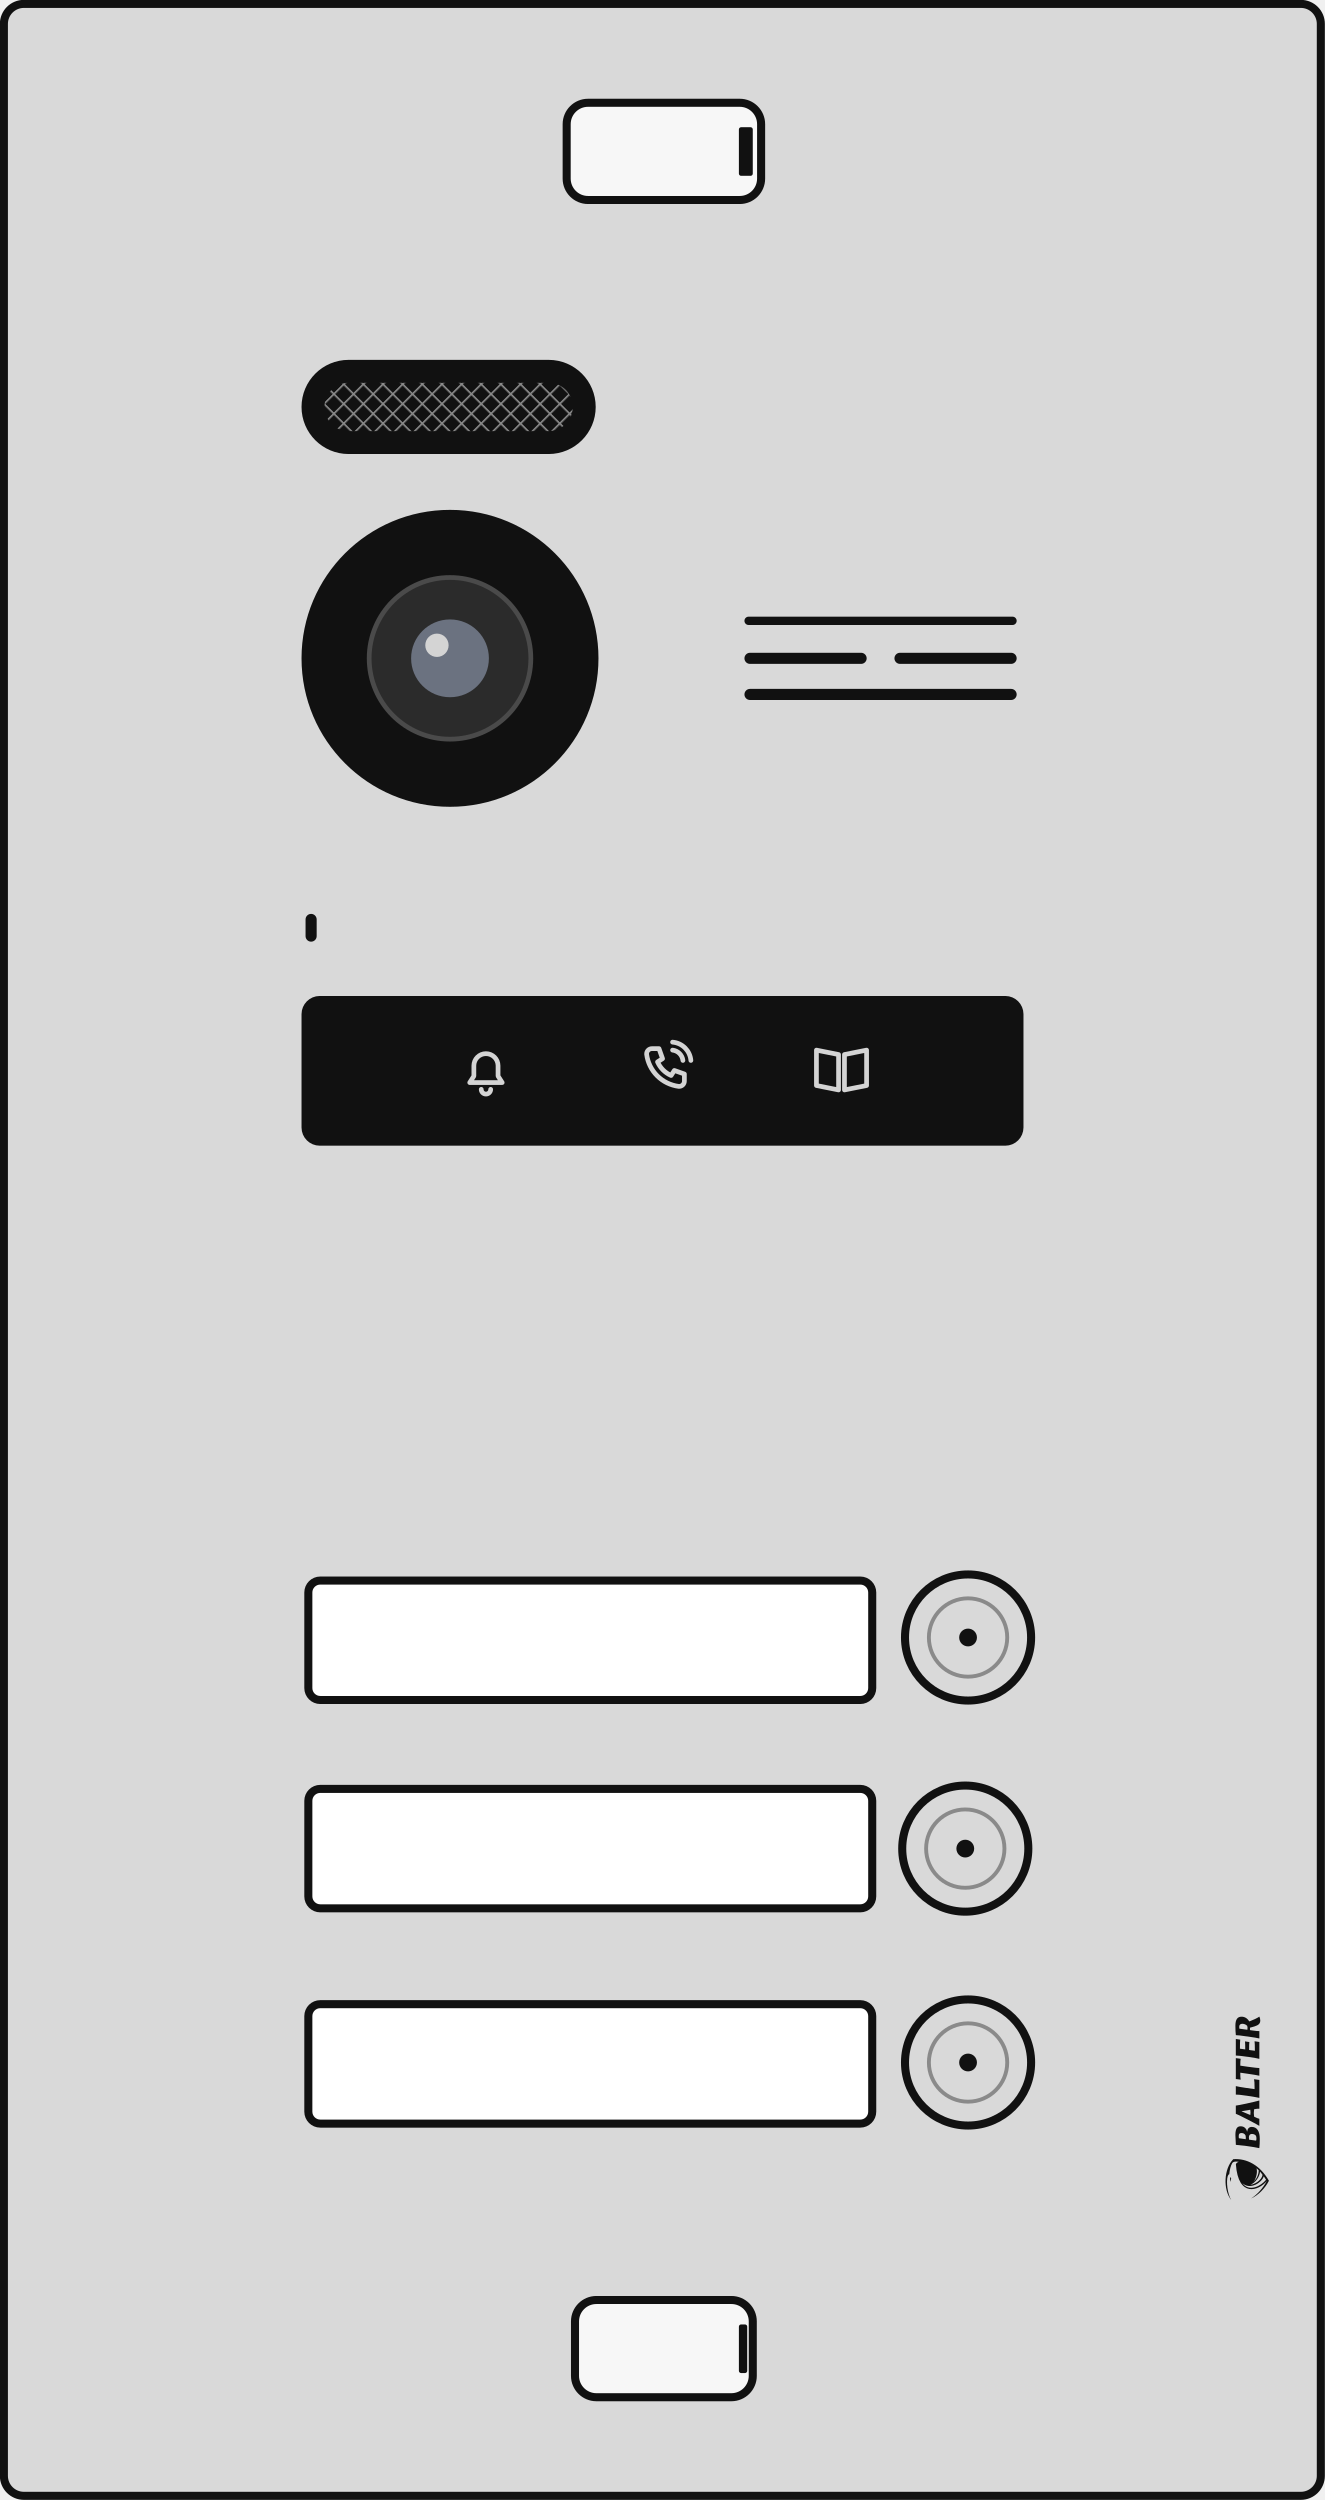
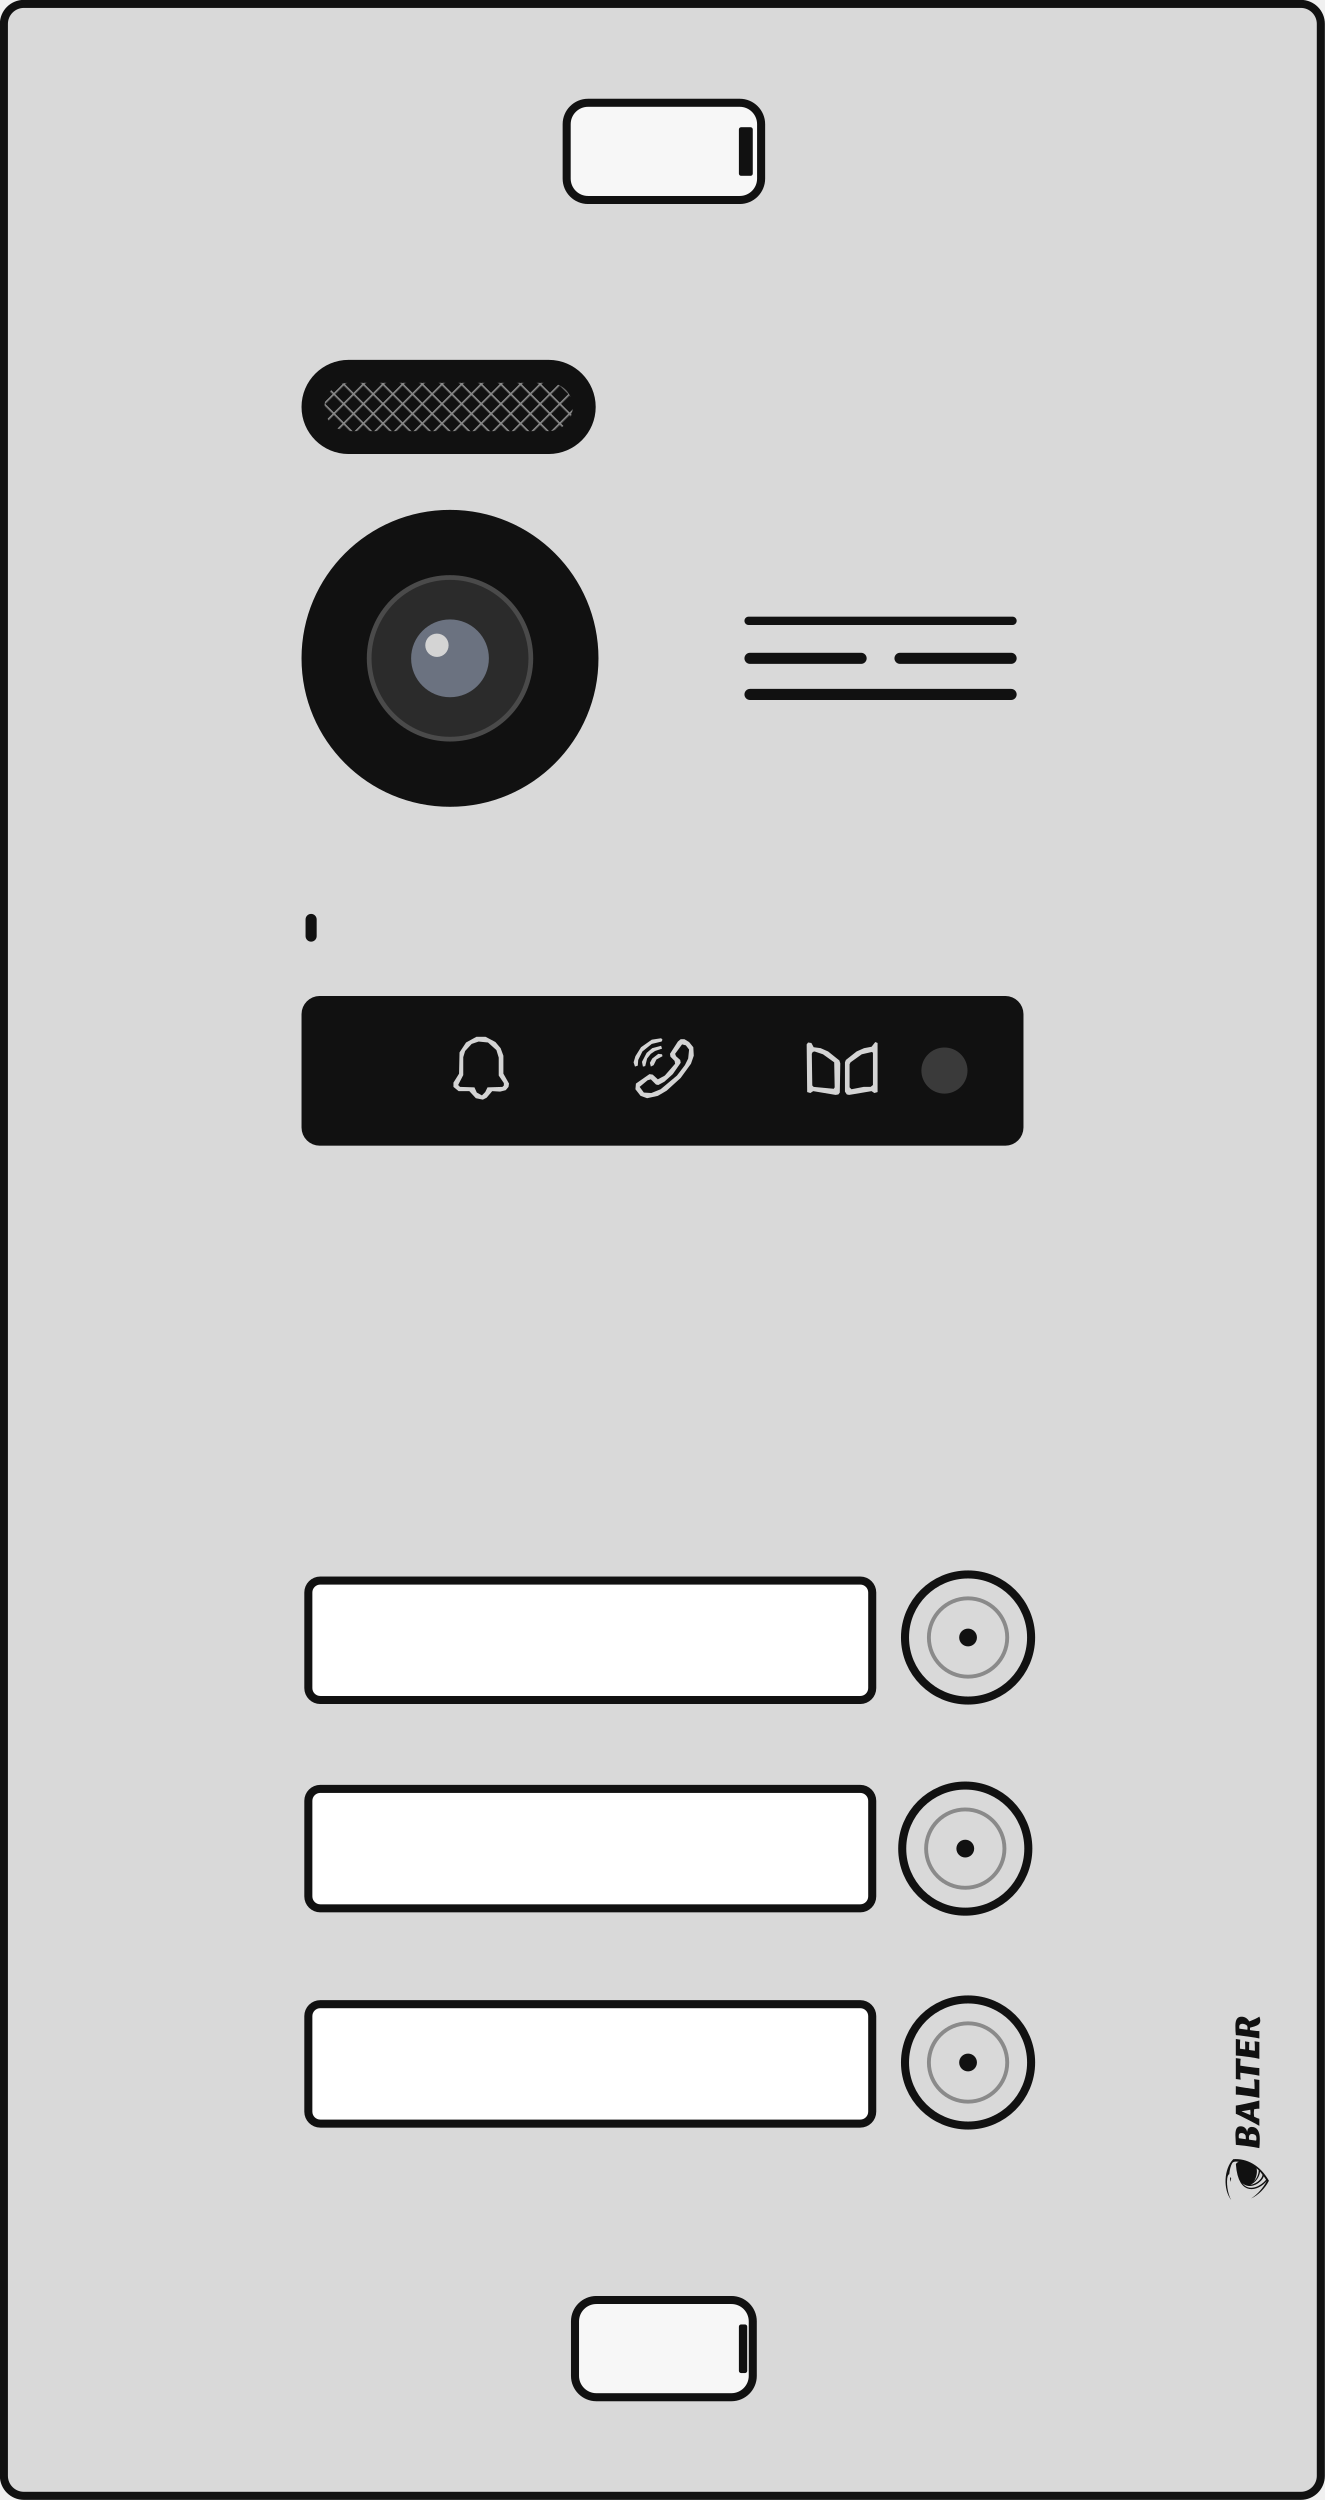
<svg xmlns="http://www.w3.org/2000/svg" viewBox="0 0 477 900" width="477" height="900" role="img" aria-label="EVO-HD-3FAM · Video-Türstation, 3 Klingeltaster (Skizze)">
  <defs>
    <pattern id="mesh" width="5" height="5" patternUnits="userSpaceOnUse" patternTransform="rotate(45)">
      <path d="M0 0V5M0 0H5" stroke="#8a8a8a" stroke-width="1.2" />
    </pattern>
  </defs>
  <rect x="1.4" y="1.4" width="474.1" height="897.1" rx="7.2" fill="#D9D9D9" stroke="#111111" stroke-width="2.9" />
  <circle cx="162.0" cy="237.0" r="52.0" fill="#111111" stroke="#111111" stroke-width="2.9" />
  <circle cx="162.0" cy="237.0" r="29.1" fill="#2B2B2B" stroke="#4a4a4a" stroke-width="1.7" />
  <circle cx="162.0" cy="237.0" r="14.0" fill="#6b7280" />
  <circle cx="157.3" cy="232.3" r="4.2" fill="#D4D4D4" />
  <rect x="268.0" y="222.0" width="98.0" height="3.0" rx="1.5" fill="#111111" />
  <rect x="268.0" y="235.0" width="44.0" height="4.0" rx="2.0" fill="#111111" />
  <rect x="322.0" y="235.0" width="44.0" height="4.0" rx="2.0" fill="#111111" />
  <rect x="268.0" y="248.0" width="98.0" height="4.0" rx="2.0" fill="#111111" />
  <rect x="110.0" y="329.0" width="4.0" height="10.0" rx="2.0" fill="#111111" />
  <rect x="110.0" y="360.0" width="257.0" height="51.0" rx="5.1" fill="#111111" stroke="#111111" stroke-width="2.9" />
-   <path d="M6.5 16.5h11l-1.4-2.2V10.8a4.1 4.1 0 0 0-8.2 0v3.5z M10.4 18.8a1.6 1.6 0 0 0 3.2 0" transform="translate(162.2 372.2) scale(1.062)" fill="none" stroke="#D4D4D4" stroke-width="1.6" stroke-linecap="round" stroke-linejoin="round" />
-   <path d="M8 5h2.4l1.2 3.4-1.7 1.1a9 9 0 0 0 4.6 4.6l1.1-1.7 3.4 1.2V16a1.8 1.8 0 0 1-1.9 1.8A12.6 12.6 0 0 1 6.2 6.9 1.8 1.8 0 0 1 8 5z M15 5.5a4 4 0 0 1 3.5 3.5 M15 2.8a6.8 6.8 0 0 1 6.2 6.2" transform="translate(226.2 372.2) scale(1.062)" fill="none" stroke="#D4D4D4" stroke-width="1.6" stroke-linecap="round" stroke-linejoin="round" />
-   <path d="M3.5 5.5l7.5 1.5v12l-7.5-1.5z M20.5 5.5l-7.5 1.5v12l7.5-1.5z" transform="translate(290.2 372.2) scale(1.062)" fill="none" stroke="#D4D4D4" stroke-width="1.6" stroke-linecap="round" stroke-linejoin="round" />
+   <path d="M171.48 373.26 L167.78 375.30 L165.43 378.87 L165.26 386.52 L163.24 389.75 L163.24 391.28 L165.10 392.81 L168.96 392.81 L171.31 395.36 L173.83 395.87 L175.18 395.19 L177.19 392.81 L180.05 392.98 L182.06 392.47 L183.07 391.28 L183.24 390.09 L181.22 386.52 L181.22 380.06 L180.22 377.34 L178.36 375.13 L174.83 373.26Z M172.31 374.96 L175.68 375.30 L178.70 378.02 L179.54 380.74 L179.54 387.20 L181.39 389.92 L181.39 390.77 L180.88 391.28 L175.51 391.45 L174.67 393.15 L173.49 394.34 L171.65 393.32 L170.80 391.45 L165.60 391.28 L164.93 390.60 L166.77 387.03 L166.77 380.57 L167.45 378.36 L169.80 375.81Z M238.33 379.55 L236.99 379.38 L234.80 381.08 L233.96 382.61 L234.30 383.97 L235.31 383.46 L236.31 381.42 L238.50 380.23Z M238.00 376.49 L234.80 377.34 L232.79 379.04 L231.11 382.27 L231.45 383.97 L232.28 383.80 L232.96 381.08 L234.30 379.38 L235.81 378.36 L238.33 377.51Z M248.07 375.13 L246.39 374.11 L245.05 374.11 L244.04 374.96 L241.19 379.38 L241.35 380.40 L242.86 381.93 L243.04 382.95 L239.34 387.20 L236.82 388.56 L234.97 386.86 L233.79 386.69 L228.93 390.09 L228.75 392.13 L230.61 394.51 L232.96 395.36 L236.82 394.51 L240.01 392.64 L245.05 388.05 L248.75 382.95 L249.76 380.06 L249.59 377.00Z M246.90 376.32 L248.07 377.85 L247.74 381.08 L246.56 383.46 L243.71 387.20 L237.82 392.13 L234.47 393.49 L231.78 393.32 L230.27 391.28 L233.13 388.90 L234.30 388.56 L236.15 390.43 L236.99 390.60 L239.18 389.41 L242.20 386.69 L245.05 382.61 L244.88 381.59 L243.37 380.23 L243.04 379.38 L245.55 375.98Z M238.00 373.77 L234.64 374.28 L230.77 377.00 L228.75 380.23 L228.09 382.44 L228.59 383.97 L229.60 383.63 L229.76 381.59 L231.27 378.53 L234.64 375.81 L238.17 374.96 L238.50 374.28Z M290.91 375.30 L290.40 375.98 L290.58 393.15 L291.74 393.49 L292.75 392.81 L300.81 394.17 L301.82 394.00 L302.33 393.32 L302.50 382.78 L302.17 381.76 L298.13 378.53 L295.44 377.34 L292.92 377.00 L292.09 375.47Z M292.59 378.70 L293.26 378.53 L296.28 379.55 L300.31 382.44 L300.48 391.45 L300.15 391.96 L292.92 391.28 L292.42 390.77 L292.25 379.38Z M315.93 375.47 L315.10 375.13 L313.76 376.83 L311.06 377.34 L308.37 378.53 L304.51 381.59 L304.18 382.44 L304.18 392.98 L304.85 394.00 L305.69 394.17 L313.76 392.81 L314.76 393.49 L315.93 393.15Z M313.92 378.70 L314.26 379.04 L314.26 390.60 L313.41 391.28 L310.89 391.28 L306.53 392.13 L305.85 391.45 L305.85 383.12 L306.20 382.44 L310.23 379.55Z" fill="#D4D4D4" fill-rule="evenodd" />
+   <circle cx="340.0" cy="385.4" r="8.3" fill="#3a3a3a" />
  <rect x="110.0" y="131.0" width="103.0" height="31.0" rx="15.5" fill="#111111" stroke="#111111" stroke-width="2.9" />
  <rect x="116.8" y="137.8" width="89.4" height="17.4" rx="8.7" fill="url(#mesh)" />
  <rect x="204.0" y="37.0" width="70.0" height="35.0" rx="7.7" fill="#F7F7F7" stroke="#111111" stroke-width="2.9" />
  <rect x="266.0" y="45.8" width="5.0" height="17.5" rx="0.8" fill="#111111" />
  <rect x="207.0" y="828.0" width="64.0" height="35.0" rx="7.7" fill="#F7F7F7" stroke="#111111" stroke-width="2.9" />
  <rect x="266.0" y="836.8" width="3.0" height="17.5" rx="0.8" fill="#111111" />
  <rect x="111.0" y="569.0" width="203.0" height="43.0" rx="4.3" fill="#FFFFFF" stroke="#111111" stroke-width="2.9" />
  <rect x="111.0" y="644.0" width="203.0" height="43.0" rx="4.3" fill="#FFFFFF" stroke="#111111" stroke-width="2.9" />
  <rect x="111.0" y="721.5" width="203.0" height="43.0" rx="4.3" fill="#FFFFFF" stroke="#111111" stroke-width="2.9" />
  <circle cx="348.5" cy="589.5" r="22.7" fill="#D9D9D9" stroke="#111111" stroke-width="2.9" />
  <circle cx="348.5" cy="589.5" r="14.1" fill="none" stroke="#8a8a8a" stroke-width="1.4" />
  <circle cx="348.5" cy="589.5" r="3.2" fill="#111111" />
  <circle cx="347.5" cy="665.5" r="22.7" fill="#D9D9D9" stroke="#111111" stroke-width="2.9" />
  <circle cx="347.5" cy="665.5" r="14.1" fill="none" stroke="#8a8a8a" stroke-width="1.4" />
  <circle cx="347.5" cy="665.5" r="3.2" fill="#111111" />
  <circle cx="348.5" cy="742.5" r="22.7" fill="#D9D9D9" stroke="#111111" stroke-width="2.9" />
  <circle cx="348.5" cy="742.5" r="14.1" fill="none" stroke="#8a8a8a" stroke-width="1.4" />
  <circle cx="348.5" cy="742.5" r="3.2" fill="#111111" />
  <g transform="translate(441.19 792.00) rotate(-90) scale(0.1662)">
    <g>
      <path fill="#111111" d="M159.66,32.74c0,3.79-1.1,6.91-3.37,9.35-2.27,2.44-4.89,3.96-7.83,4.38l-.08.67c5.98.25,9.94,4.13,9.94,9.44,0,11.88-9.69,17.61-25.95,17.61-8.09,0-14.74-.34-20.05-1.01,1.6-7.67,2.95-15.42,3.96-23.08l.67-4.63c.59-4.46,1.43-12.22,2.53-23.08,11.21-.67,18.28-1.01,21.23-1.01,13.73,0,18.96,3.71,18.96,11.37ZM128.57,66.19c1.09.51,2.78.76,5.05.76,2.44,0,4.38-.42,5.73-1.18,2.44-2.11,3.71-5.05,3.71-8.68,0-5.31-4.63-7.5-12.38-6.07l-2.11,15.16ZM131.69,43.78c3.29.34,6.15.17,8.42-.51,3.29-1.85,4.97-4.8,4.97-8.85s-2.11-5.81-6.4-5.81c-2.53,0-4.13.17-4.89.42l-2.11,14.74Z" />
      <path fill="#111111" d="M197.65,73.26c.08-2.86,0-5.39-.42-7.5l-.76-3.88c-5.48-.84-10.78-.84-15.92,0l-1.68,3.45c-1.26,2.44-2.28,5.14-2.95,7.92h-15.33c3.62-6.23,8.68-15.5,15-27.88,6.4-12.38,10.11-20.05,11.12-23.08h17.78c.51,4.13,1.94,11.71,4.3,22.66,2.44,10.95,4.63,20.39,6.74,28.31h-17.86ZM191.92,35.02l-7.83,18.62c2.95.67,8.09.67,11.37,0l-3.12-18.62h-.42Z" />
      <path fill="#111111" d="M260.08,73.26h-38.92c.76-2.61,2.27-11.29,4.55-26.2l.34-2.78c1.6-10.19,2.36-17.52,2.27-21.99h18.37c-1.09,4.21-2.36,11.71-3.96,22.49l-2.53,18.11h3.62c8.68,0,14.57-.34,17.86-1.1l-1.6,11.46Z" />
      <path fill="#111111" d="M262.02,22.3h45.24l-1.35,10.53c-3.29-.59-7.5-.84-12.47-.84h-2.44l-2.36,16.17c-1.85,13.56-2.78,21.99-2.86,25.1h-16.6c.93-3.45,2.36-11.88,4.3-25.44l2.27-15.84h-2.19c-5.64,0-9.94.25-12.89.84l1.35-10.53Z" />
      <path fill="#111111" d="M342.3,73.26h-36.56c1.09-3.96,2.44-11.79,4.21-23.59l.42-3.54c1.6-10.87,2.44-18.79,2.53-23.84h35.89l-1.43,9.52c-3.29-.42-9.77-.59-19.63-.59l-1.52,11.46c8.85,0,14.57-.17,17.35-.51l-1.43,9.44c-2.36-.42-8.09-.59-17.19-.59l-1.68,12.55c10.87,0,17.69-.25,20.56-.67l-1.52,10.36Z" />
      <path fill="#111111" d="M349.89,73.26c.84-2.95,2.27-11.46,4.3-25.69l.42-3.62c1.6-10.45,2.36-17.61,2.44-21.57,5.22-.67,12.05-1.01,20.47-1.01,13.48,0,19.54,4.46,19.54,13.31,0,6.91-3.45,12.55-10.28,16.93,3.71,9.6,7.16,16.85,10.45,21.74-3.12,1.26-6.07,1.94-8.68,1.94-4.63,0-8.09-2.27-10.28-6.74-1.52-2.95-3.2-8.09-5.05-15.58h-5.22l-.51,3.12c-1.26,8.51-1.77,14.24-1.68,17.19h-15.92ZM374.91,29.63c-1.43,0-2.7.08-3.79.34l-2.36,17.35c3.45.59,6.23.51,8.42-.34,2.44-2.11,4.55-6.32,4.55-10.36,0-4.63-2.27-6.99-6.82-6.99Z" />
    </g>
    <path fill="#111111" fill-rule="evenodd" d="M88.47,16.84c1.96,29.28-12.88,57.77-46.76,77.16-15.73-7.73-31.89-23.39-38.41-38.72,8.72,13.9,22.74,26.14,38.01,34.13C19.99,72.29,4.11,27.42,77.59,22.41c2.47.81,4.61,4.01,5.05,6.37,0,0,2.52-10.94-2.61-14.21-5.13-3.27-15.31-5.77-24.05-6.47-.71-1.35-1.46-2.35-4.17-3.31C39.74,1.06,13.44,4.18,0,12.38,22.45-5.83,68.17-3.62,88.47,16.84h0ZM36.49,36.37c-19.83,14.75-6.48,40.39,7.33,51.43,1.56-.91,5.45-3.37,7.55-4.92-13.57-4.06-30.41-29.45-14.88-46.51h0ZM33,53.78c.61,9.04,9.84,24.66,21.42,26.41,1.67-1.14,4.85-3.42,7.01-5.42-12.51-1.04-24.93-11.43-28.42-20.98h0ZM39.25,60.44s9.22,11.12,24.85,11.49c1.18-1.09,2.91-2.55,4.69-4.65-10.71,2.62-24.91-2.22-29.54-6.84h0ZM39.28,9.78c1.4.61,3.68,1.6,7.36,2.43,1.64-.3,2.86-1.34,3.04-1.58-1.95-1.16-8.21-1.16-10.4-.85Z" />
  </g>
</svg>
